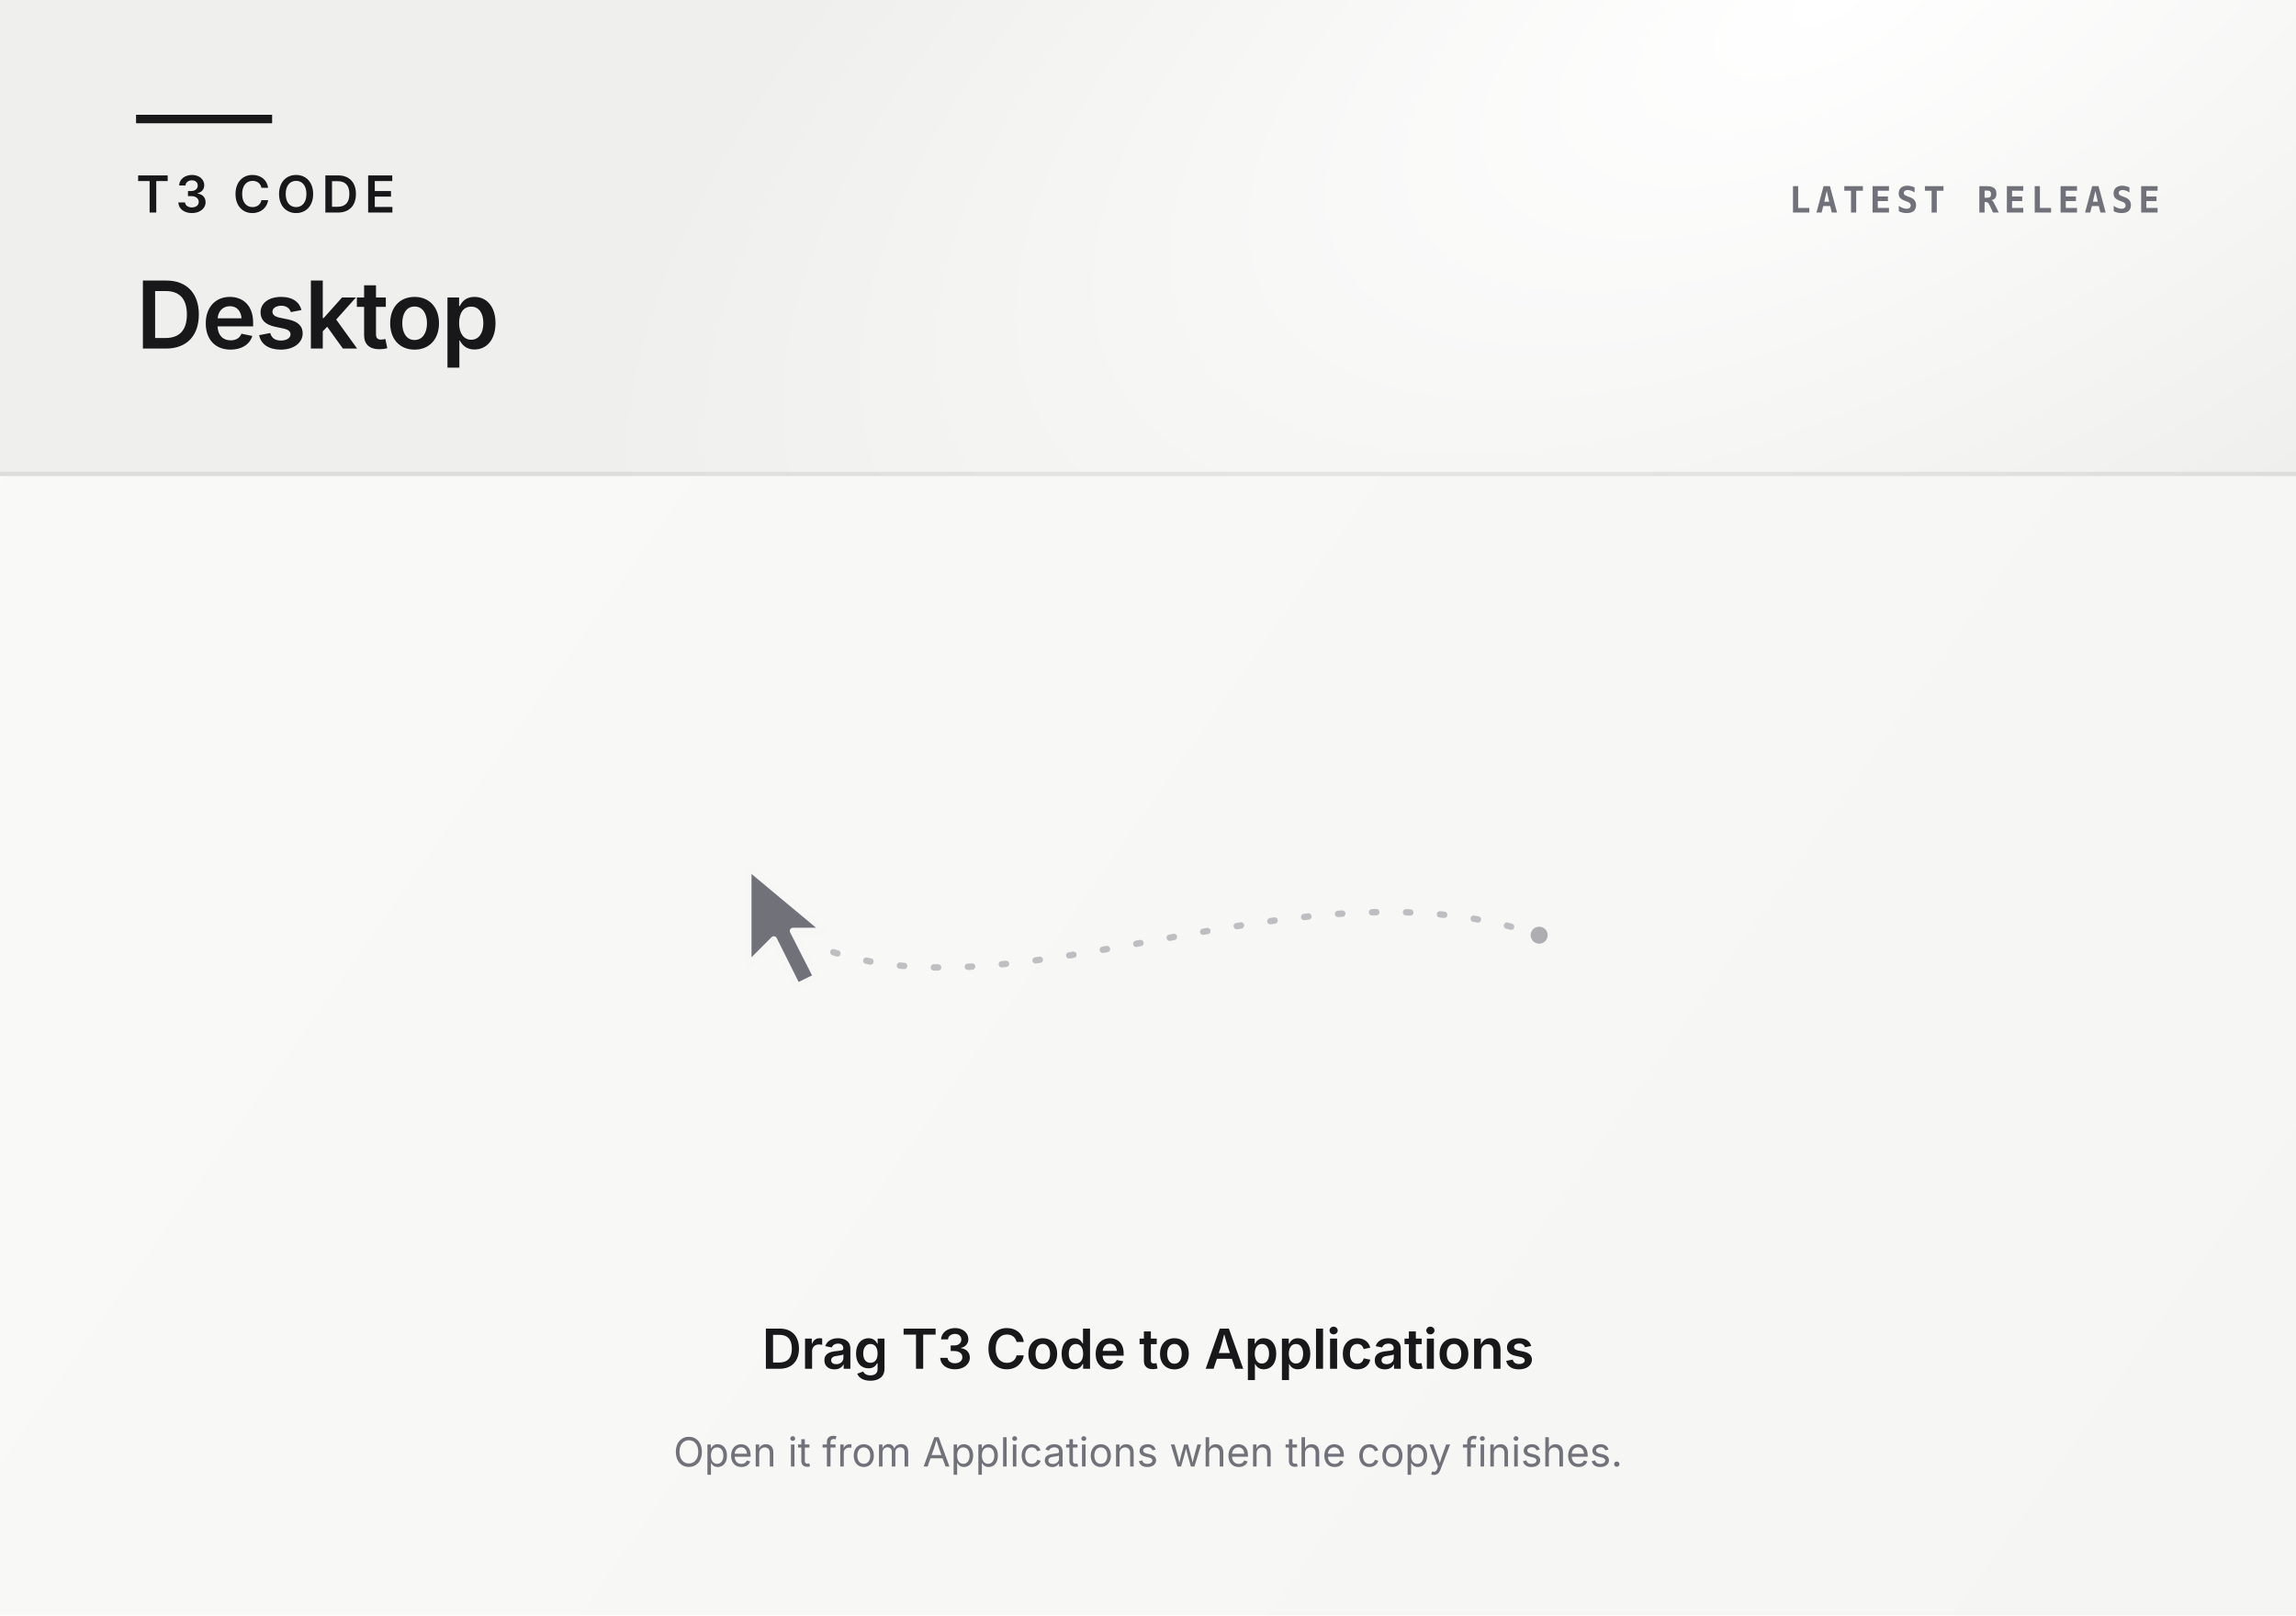
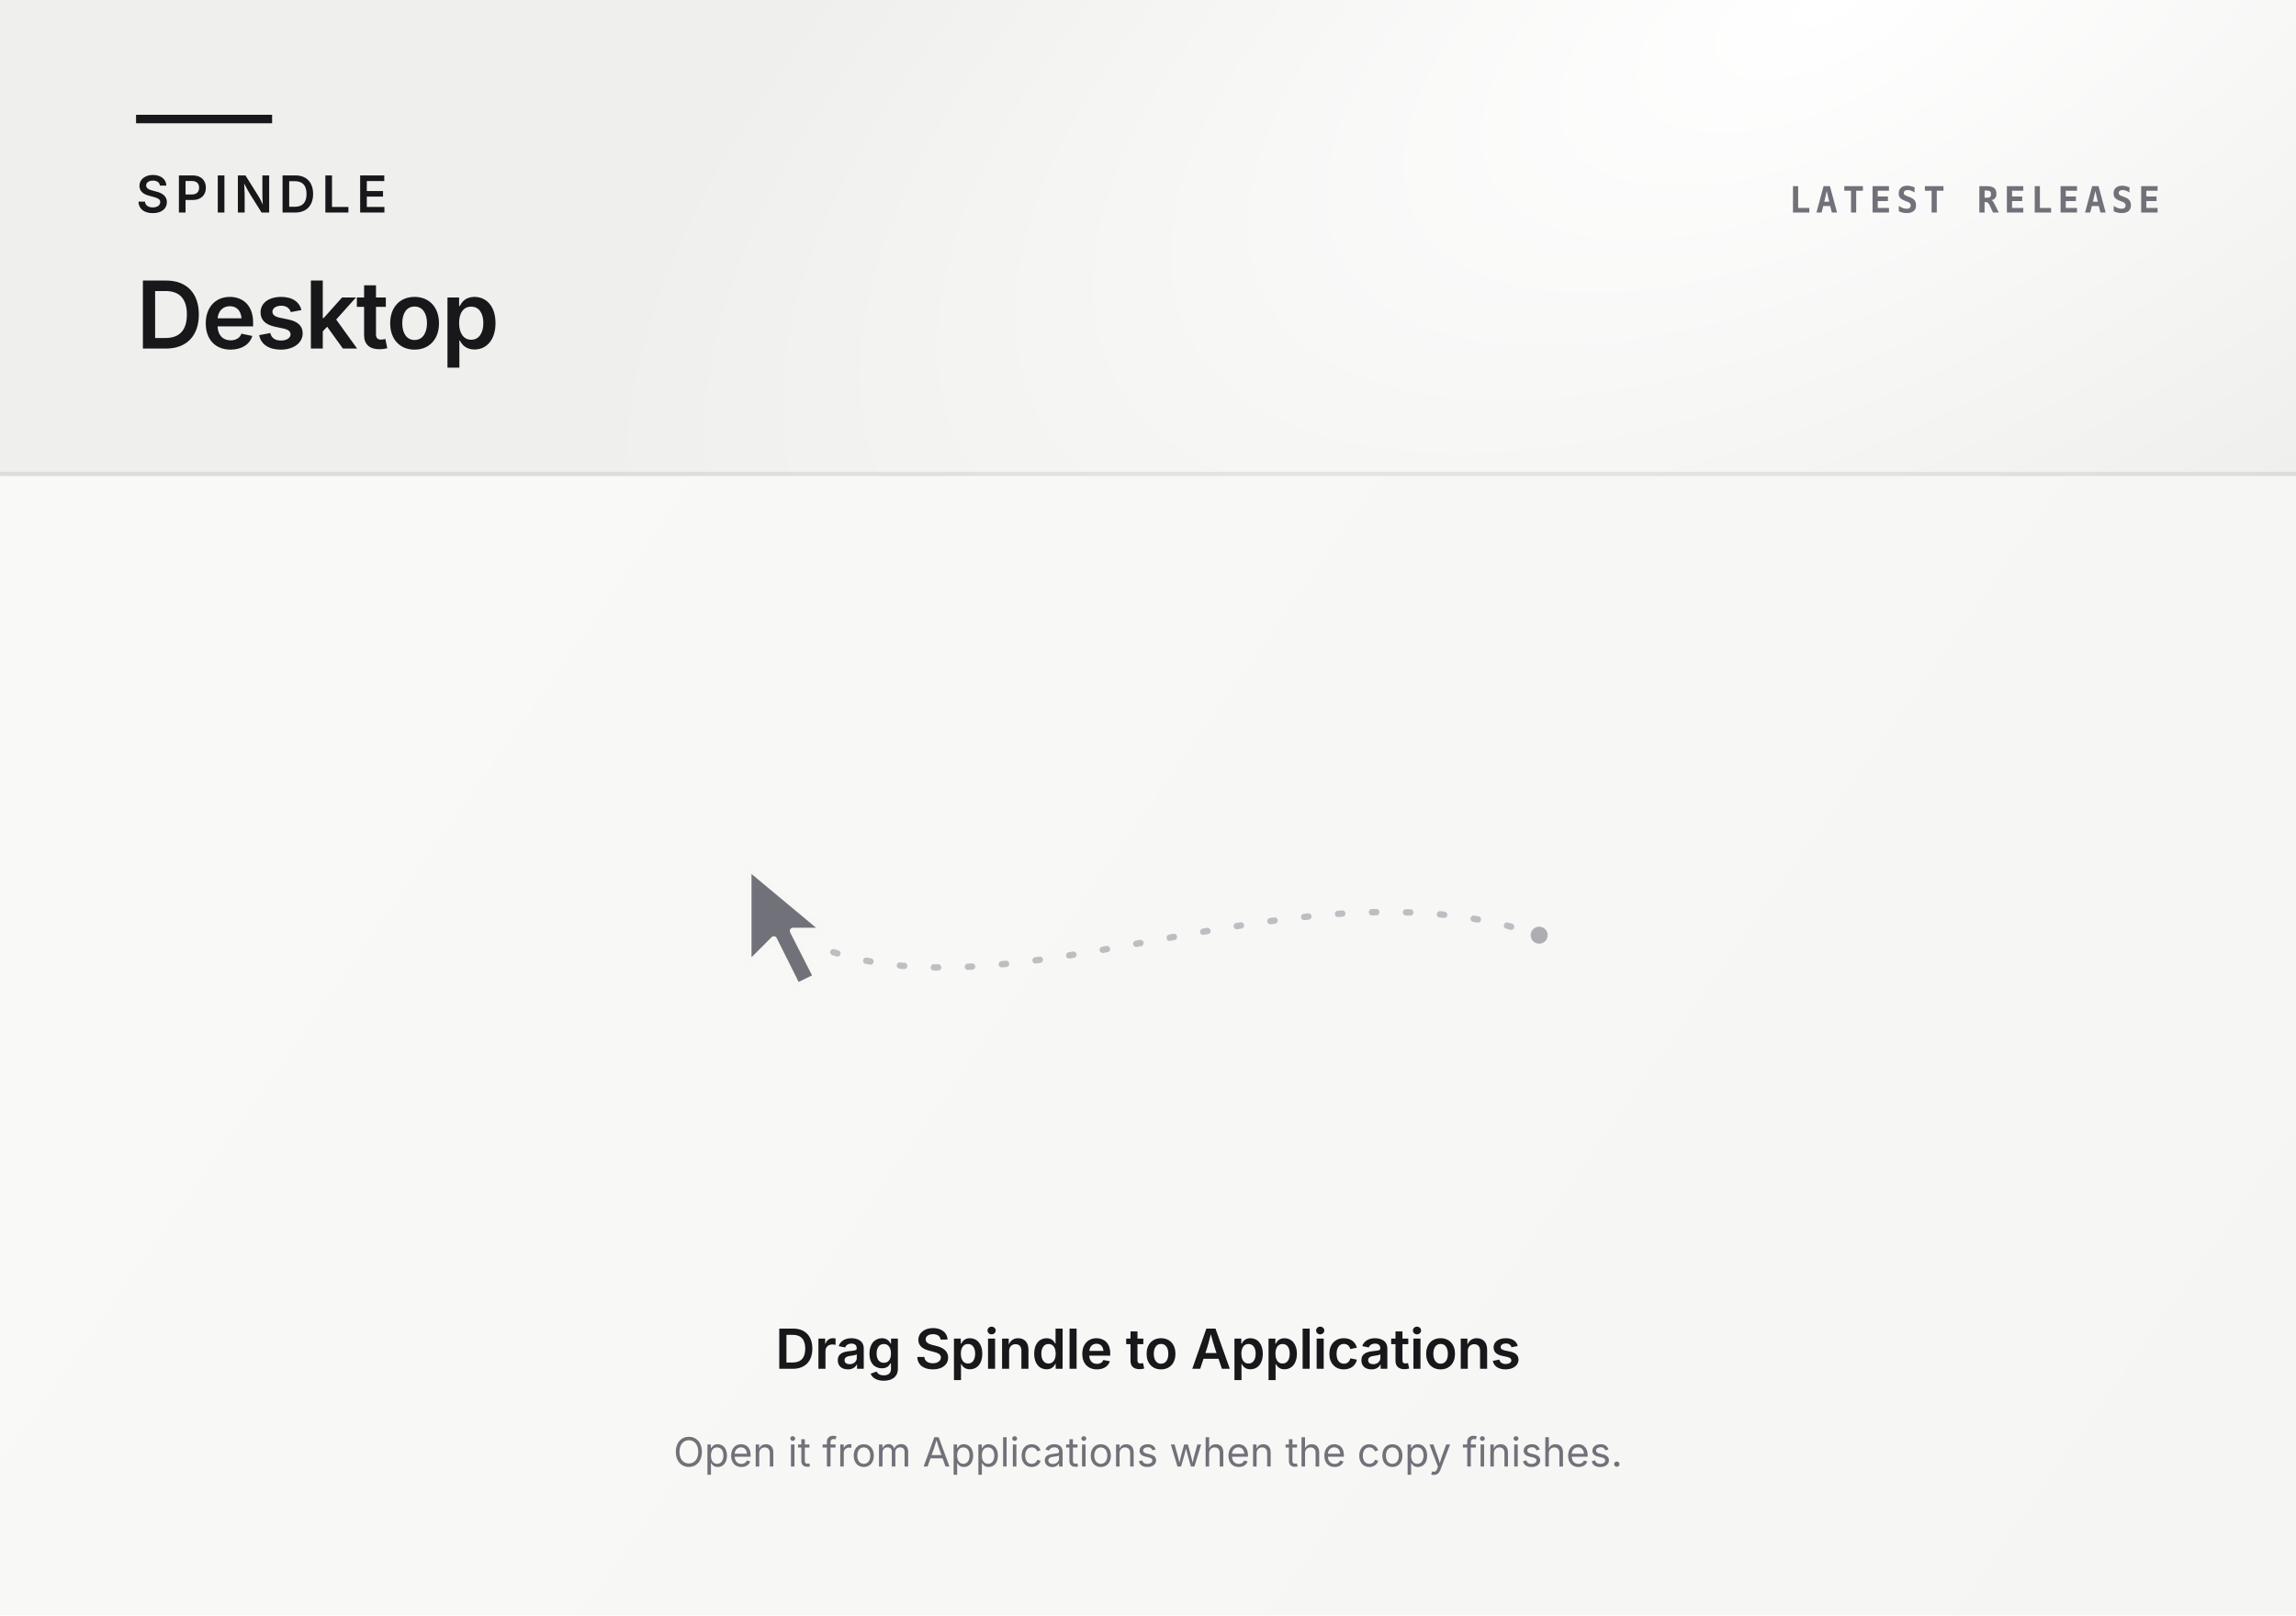
<svg xmlns="http://www.w3.org/2000/svg" width="1080" height="760" viewBox="0 0 540 380" fill="none">
  <defs>
    <linearGradient id="latest-surface" x1="0" y1="0" x2="540" y2="380" gradientUnits="userSpaceOnUse">
      <stop stop-color="#FAFAF9" />
      <stop offset="1" stop-color="#F5F5F4" />
    </linearGradient>
    <radialGradient id="latest-light" cx="0" cy="0" r="1" gradientUnits="userSpaceOnUse" gradientTransform="translate(430 0) rotate(152) scale(320 150)">
      <stop stop-color="#FFFFFF" />
      <stop offset="1" stop-color="#FFFFFF" stop-opacity="0" />
    </radialGradient>
  </defs>
  <rect width="540" height="380" fill="url(#latest-surface)" />
  <rect width="540" height="112" fill="#EFEFED" />
  <rect width="540" height="112" fill="url(#latest-light)" />
  <path d="M0 111.5H540" stroke="#18181B" stroke-opacity="0.08" />
  <path d="M32 28H64" stroke="#18181B" stroke-width="2" />
  <g font-family="-apple-system, BlinkMacSystemFont, sans-serif" fill="#18181B">
-     <text x="32" y="50" font-size="12" font-weight="600" letter-spacing="1.4">T3 CODE</text>
+     <text x="32" y="50" font-size="12" font-weight="600" letter-spacing="1.4">SPINDLE</text>
    <text x="32" y="82" font-size="22" font-weight="600" letter-spacing="-0.45">Desktop</text>
    <text x="508" y="50" text-anchor="end" font-family="ui-monospace, SFMono-Regular, Menlo, monospace" font-size="8.5" font-weight="600" letter-spacing="1.2" fill="#71717A">LATEST RELEASE</text>
  </g>
  <path d="M196 224C242 239 307 201 362 220" stroke="#71717A" stroke-width="1.5" stroke-linecap="round" stroke-dasharray="1 7" opacity="0.42" />
  <circle cx="362" cy="220" r="2" fill="#71717A" opacity="0.55" />
  <path d="M176 204V227L182 221L187.5 232L192 229.8L186.5 219H194L176 204Z" fill="#71717A" stroke="#F7F7F5" stroke-width="1.5" stroke-linejoin="round" />
  <g font-family="-apple-system, BlinkMacSystemFont, sans-serif" text-anchor="middle">
-     <text x="270" y="322" font-size="13" font-weight="600" letter-spacing="-0.1" fill="#18181B">Drag T3 Code to Applications</text>
+     <text x="270" y="322" font-size="13" font-weight="600" letter-spacing="-0.1" fill="#18181B">Drag Spindle to Applications</text>
    <text x="270" y="345" font-size="9.5" fill="#71717A">Open it from Applications when the copy finishes.</text>
  </g>
</svg>
